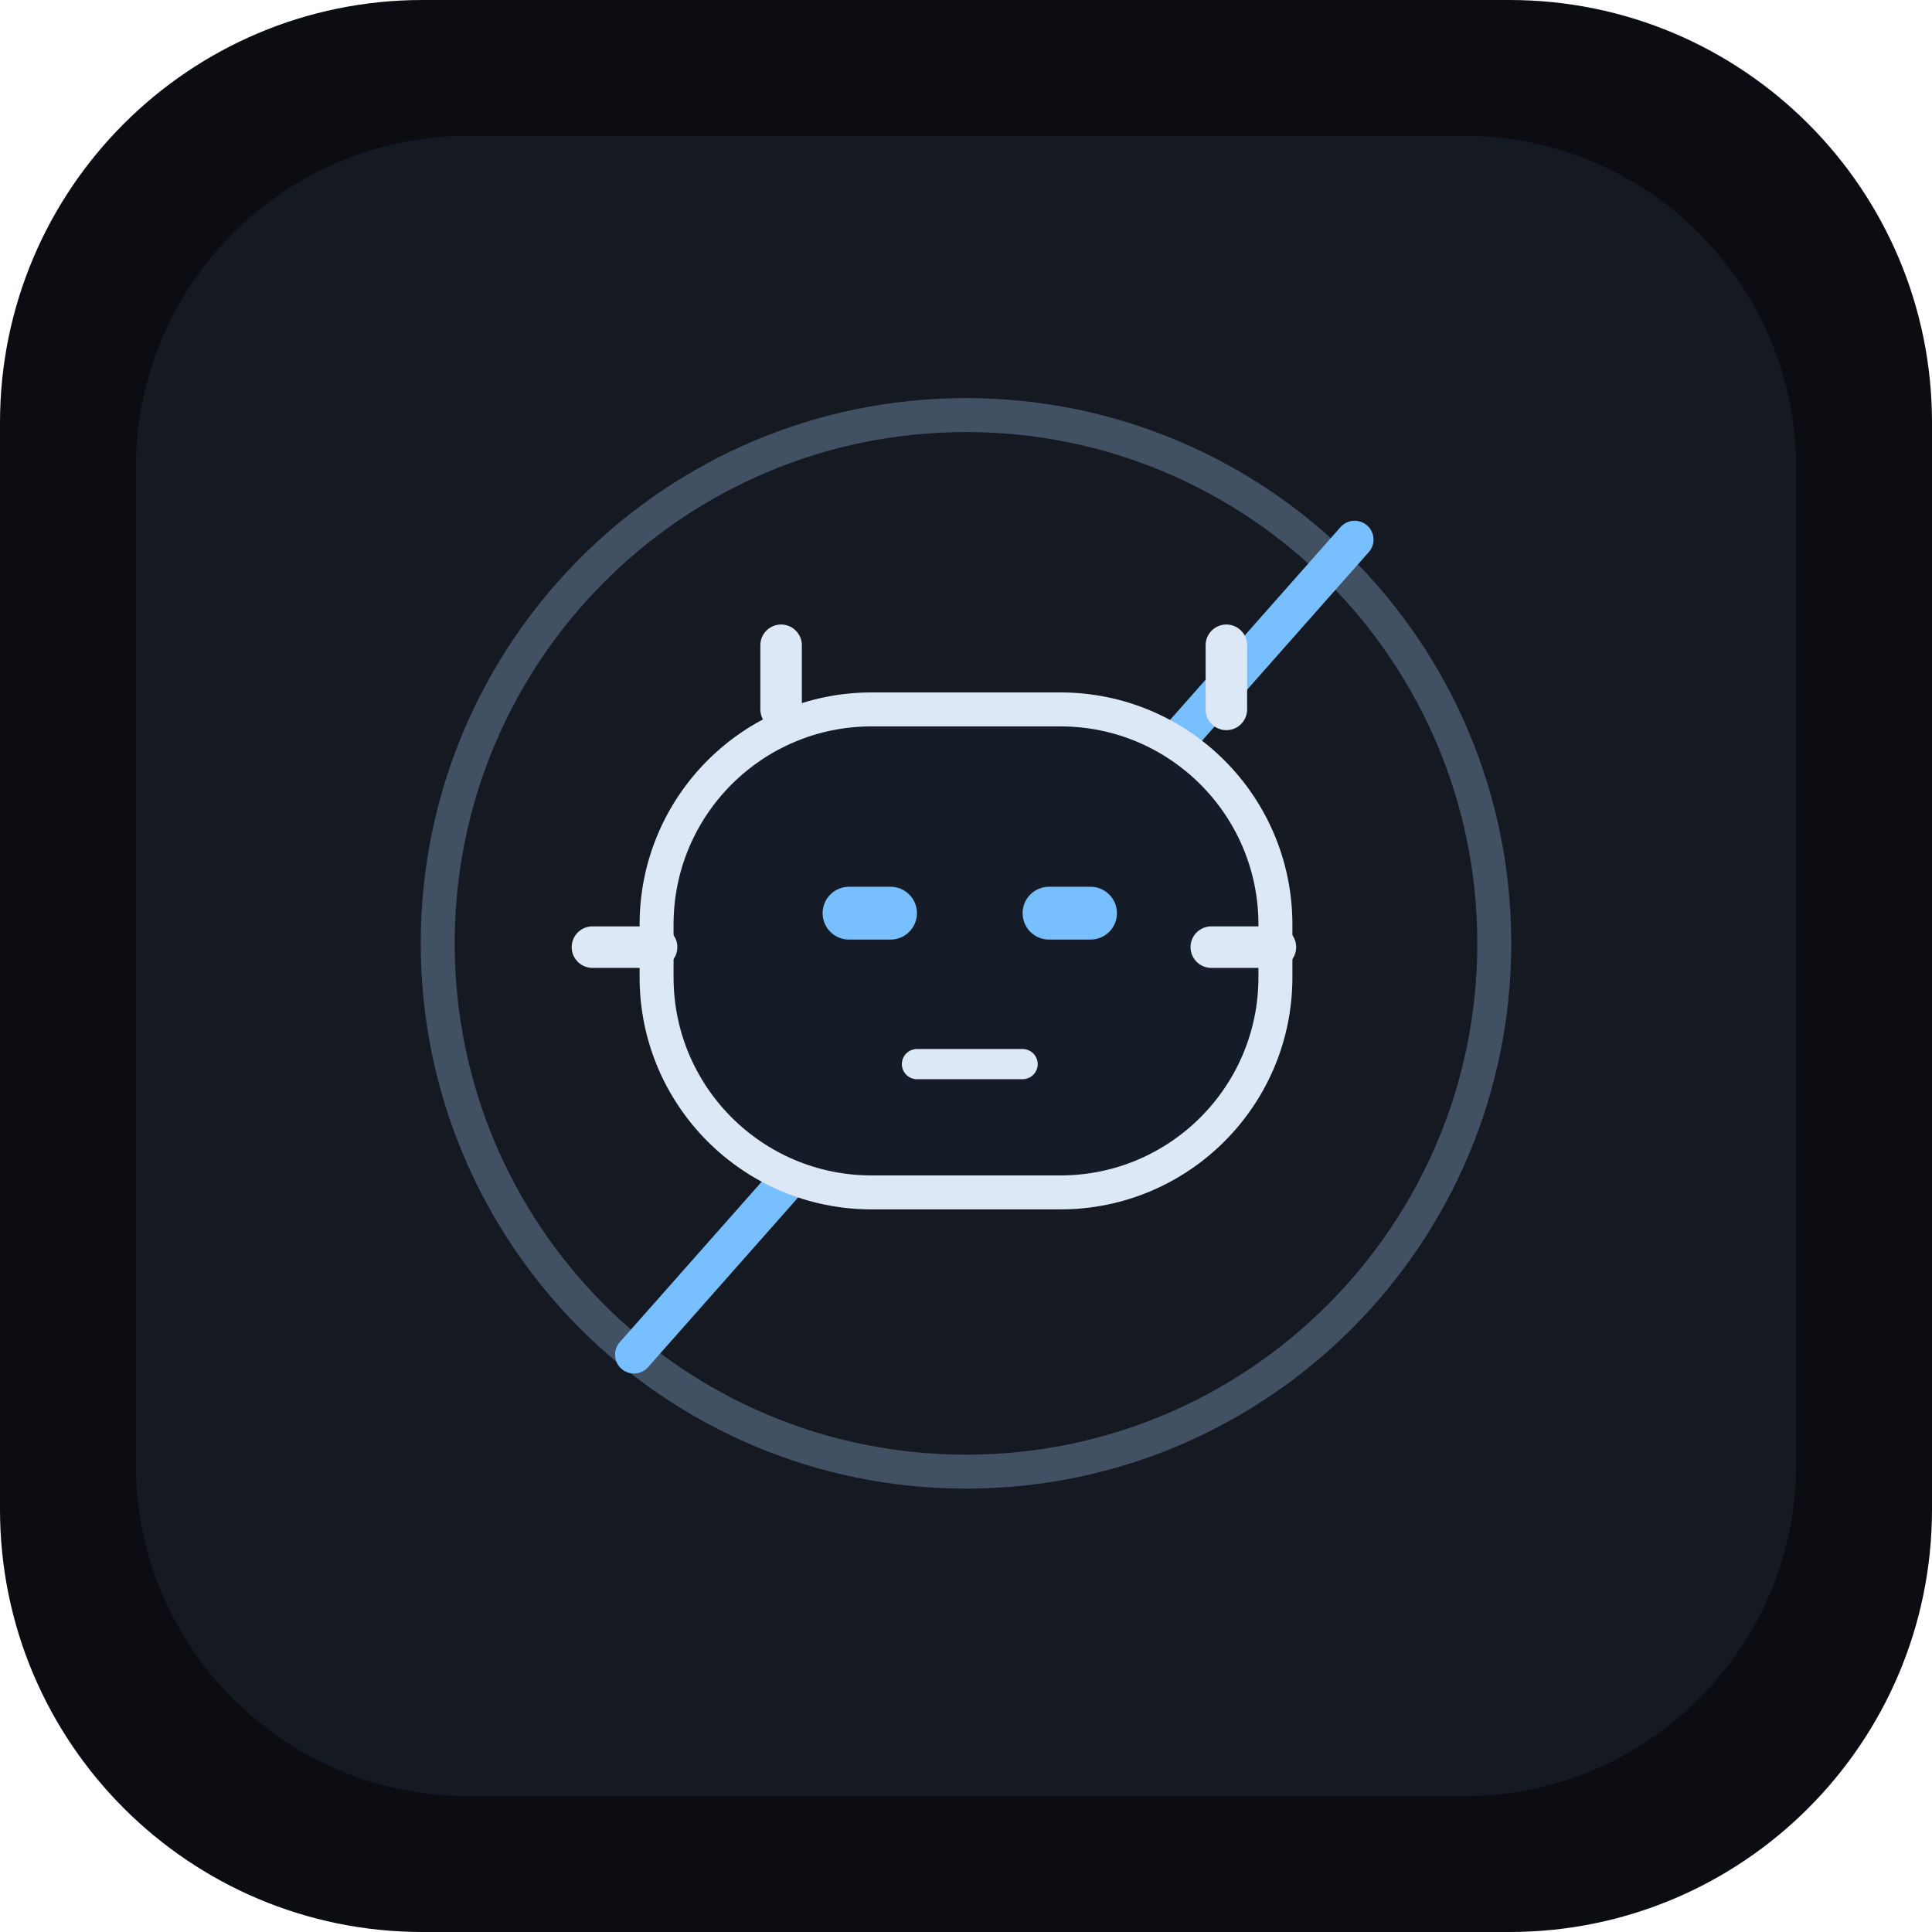
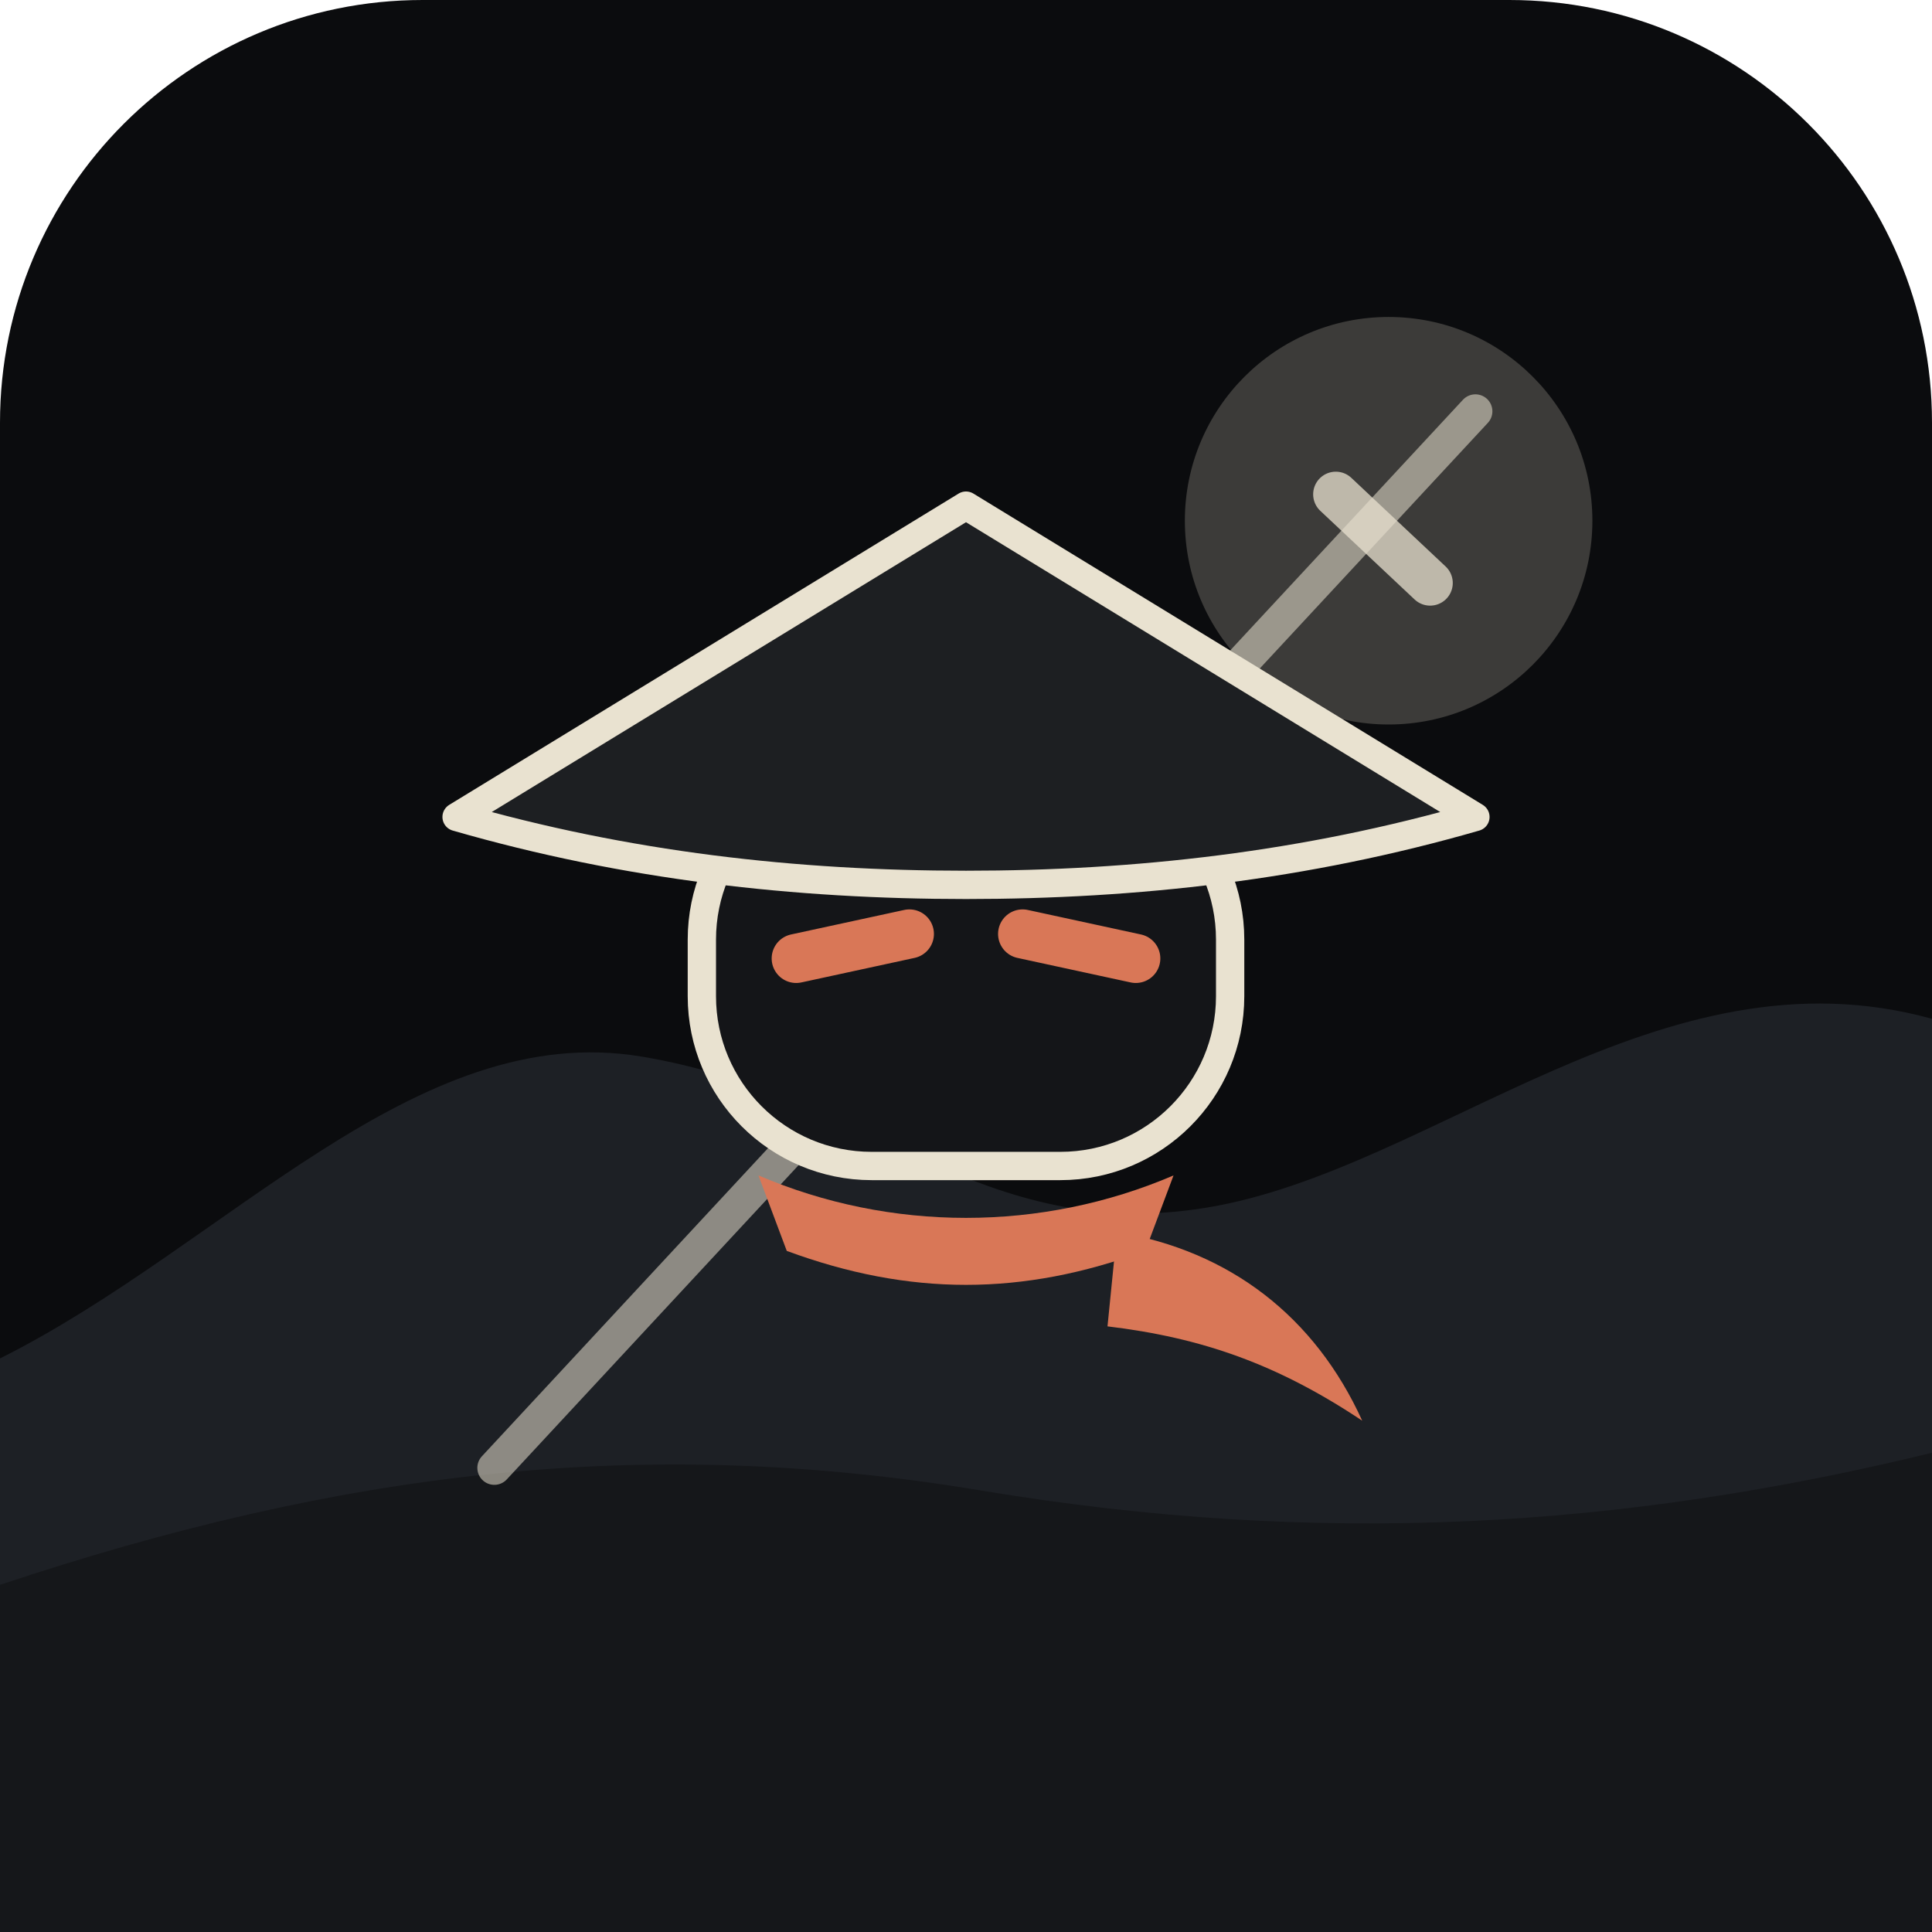
<svg xmlns="http://www.w3.org/2000/svg" viewBox="0 0 512 512">
-   <rect width="512" height="512" rx="112" fill="#0b0d12" />
-   <rect x="36" y="36" width="440" height="440" rx="88" fill="#151922" />
-   <g transform="translate(84 78)" fill="none" stroke-linecap="round">
-     <circle cx="172" cy="172" r="140" stroke="#425064" stroke-width="9" />
-     <path d="M275 65 84 281" stroke="#78bfff" stroke-width="10" />
-     <rect x="90" y="110" width="164" height="128" rx="57" fill="#151c27" stroke="#dce8f5" stroke-width="9" />
-     <path d="M123 110V93m118 17V93M90 173H73m181 0h-17" stroke="#dce8f5" stroke-width="11" />
-     <rect x="134" y="157" width="25" height="14" rx="7" fill="#78bfff" stroke="none" />
-     <rect x="187" y="157" width="25" height="14" rx="7" fill="#78bfff" stroke="none" />
-     <path d="M159 204h28" stroke="#dce8f5" stroke-width="8" />
+   <rect width="512" height="512" rx="112" fill="#0b0c0e" />
+   <circle cx="368" cy="138" r="54" fill="#e9e2d0" opacity=".22" />
+   <path d="M0 360c60-30 110-90 170-80s90 50 150 40 120-70 192-50v242H0Z" fill="#1d2025" />
+   <path d="M0 420c90-30 170-40 260-25s170 10 252-10v127H0Z" fill="#15171a" />
+   <g transform="translate(96 84) scale(5)" fill="none" stroke-linecap="round" stroke-linejoin="round">
+     <path d="M7 61 59 5" stroke="#e9e2d0" stroke-width="1.8" opacity=".55" />
+     <path d="m51.6 9.4 5 4.7" stroke="#e9e2d0" stroke-width="2.4" opacity=".75" />
+     <rect x="18" y="24" width="28" height="21" rx="9" fill="#141518" stroke="#e9e2d0" stroke-width="1.5" />
+     <path d="M5 26.5 32 10l27 16.5c-9 2.6-18 3.6-27 3.6S14 29.1 5 26.5Z" fill="#1d1f22" stroke="#e9e2d0" stroke-width="1.5" />
+     <path d="m23 34 6-1.3m12 1.3-6-1.3" stroke="#d97757" stroke-width="2.6" />
+     <path d="M21 45.5c7 3 15 3 22 0l-1.5 4c-6.5 2.4-12.5 2.4-19 0Z" fill="#d97757" />
+     <path d="M40 48.5c6 1 10.5 4.5 13 10-4.5-3-8.5-4.4-13.5-5Z" fill="#d97757" />
  </g>
</svg>
